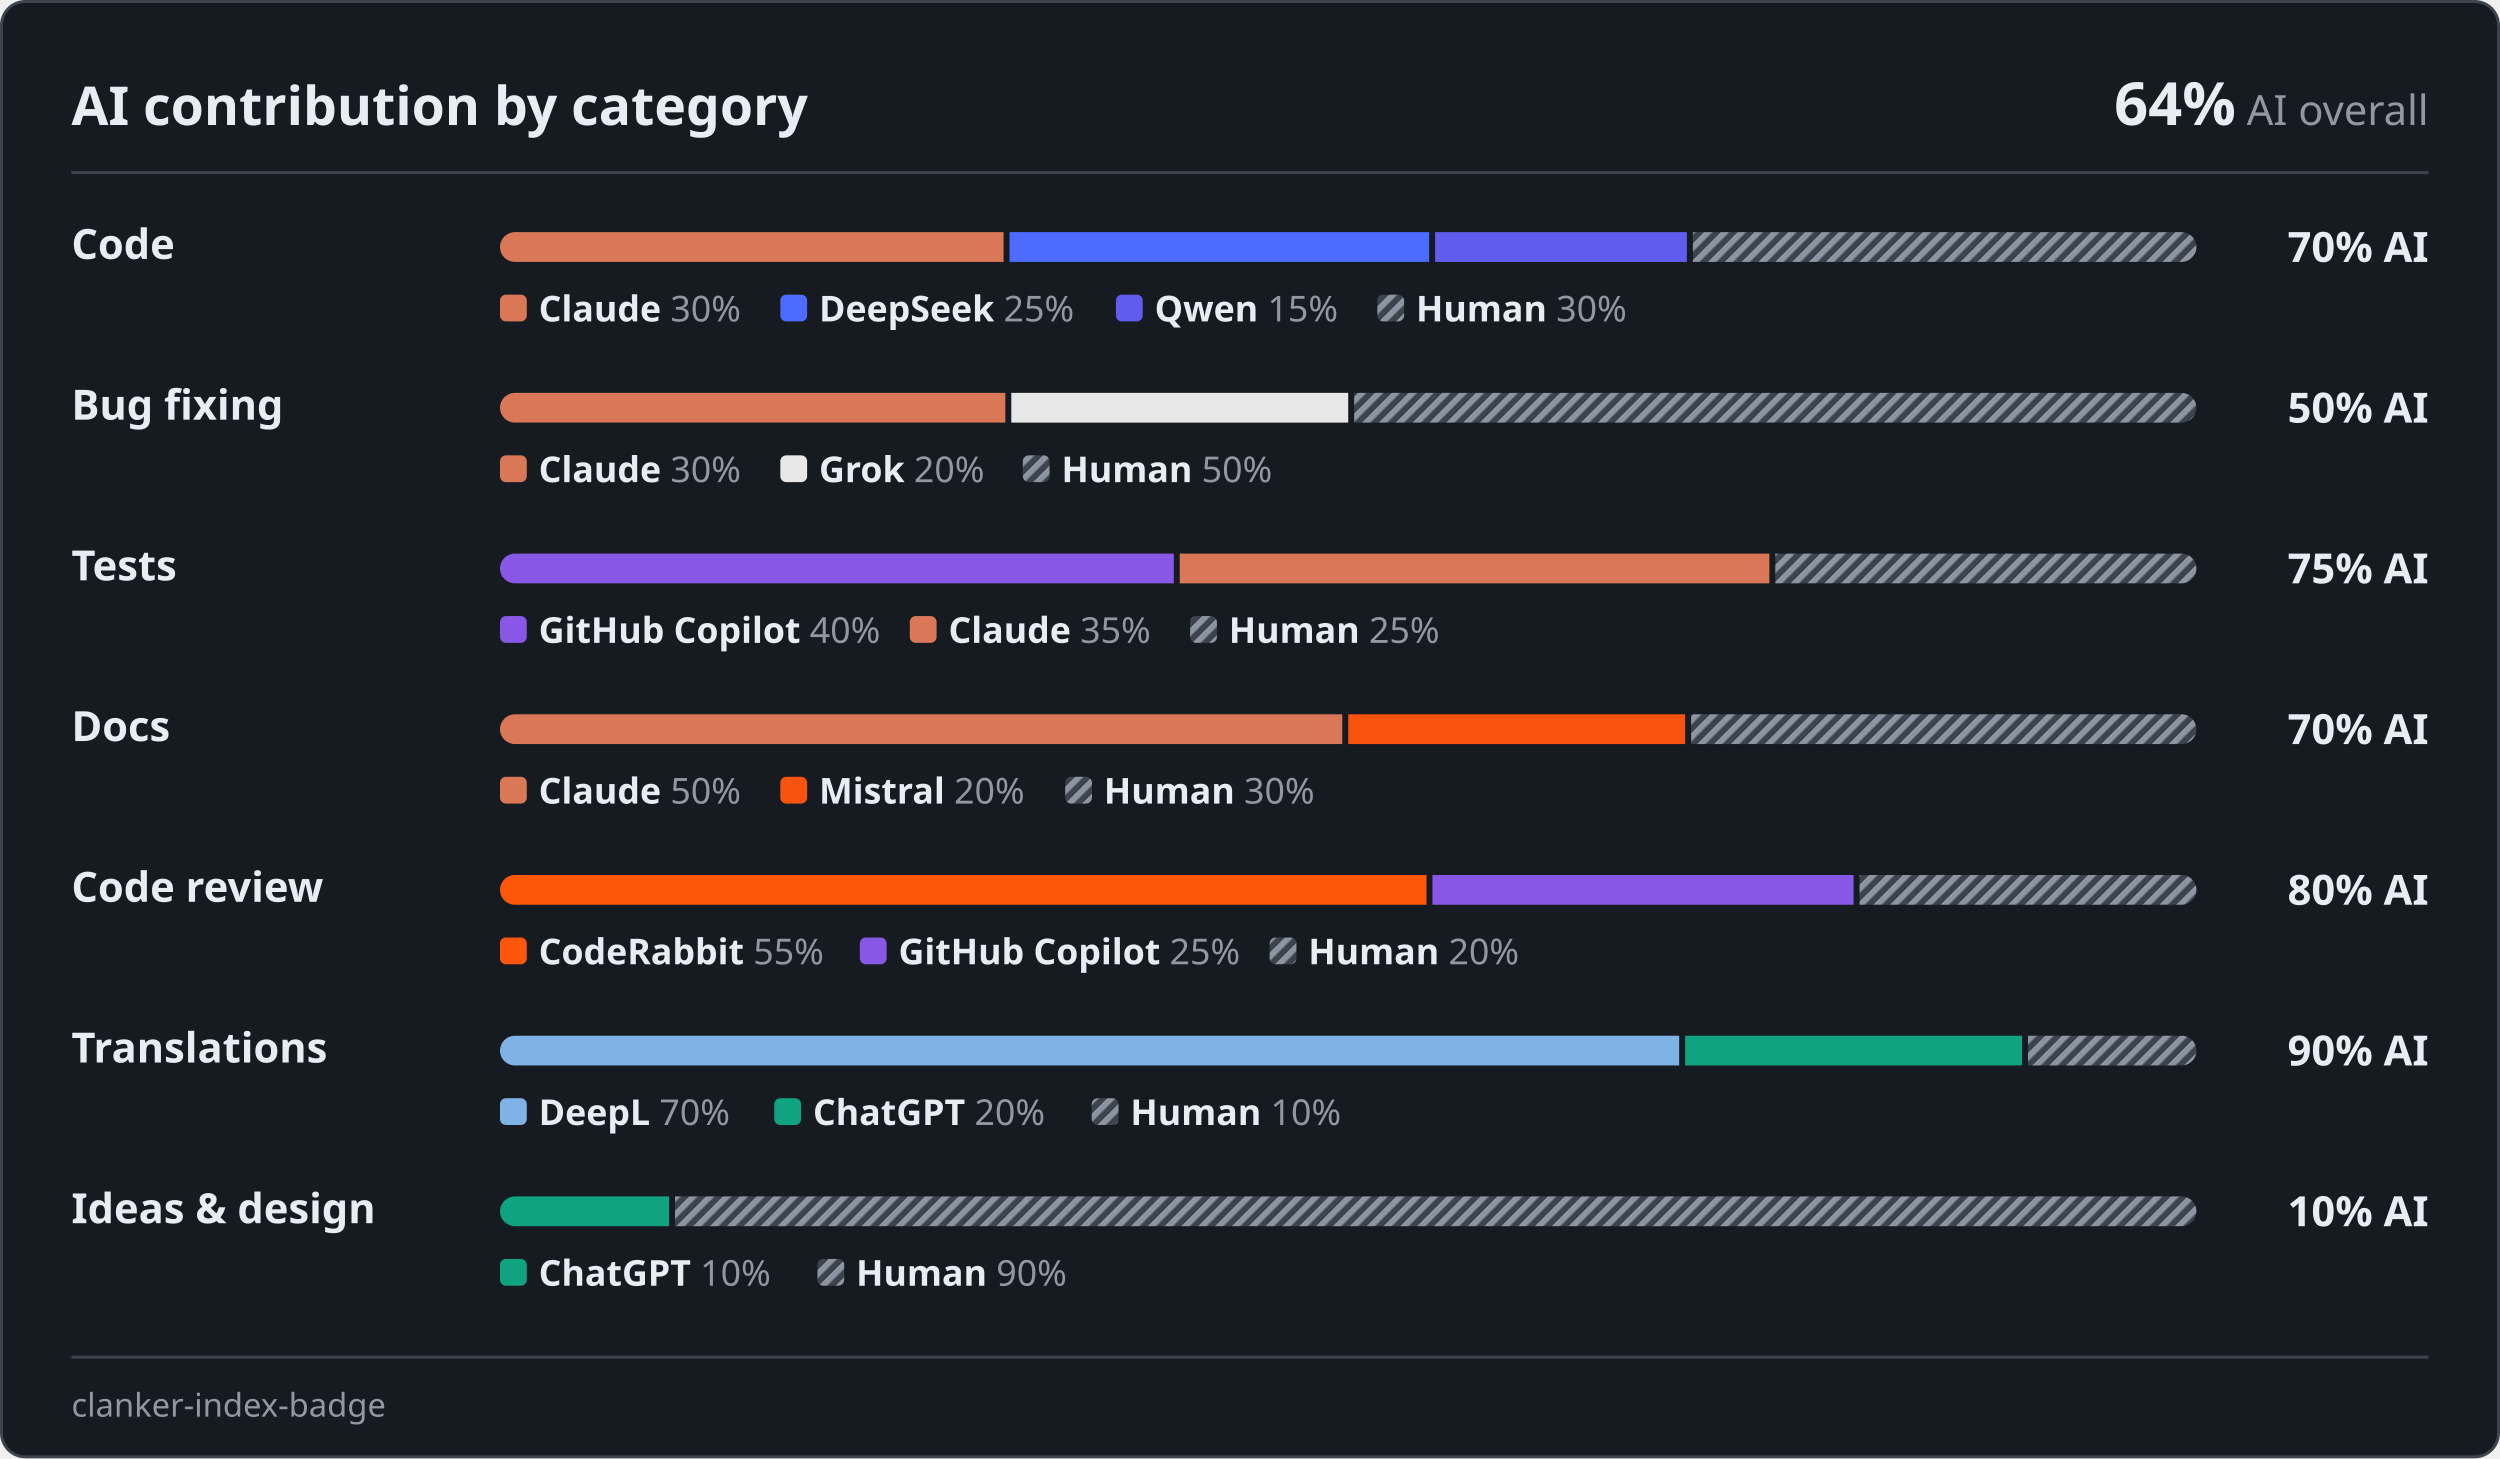
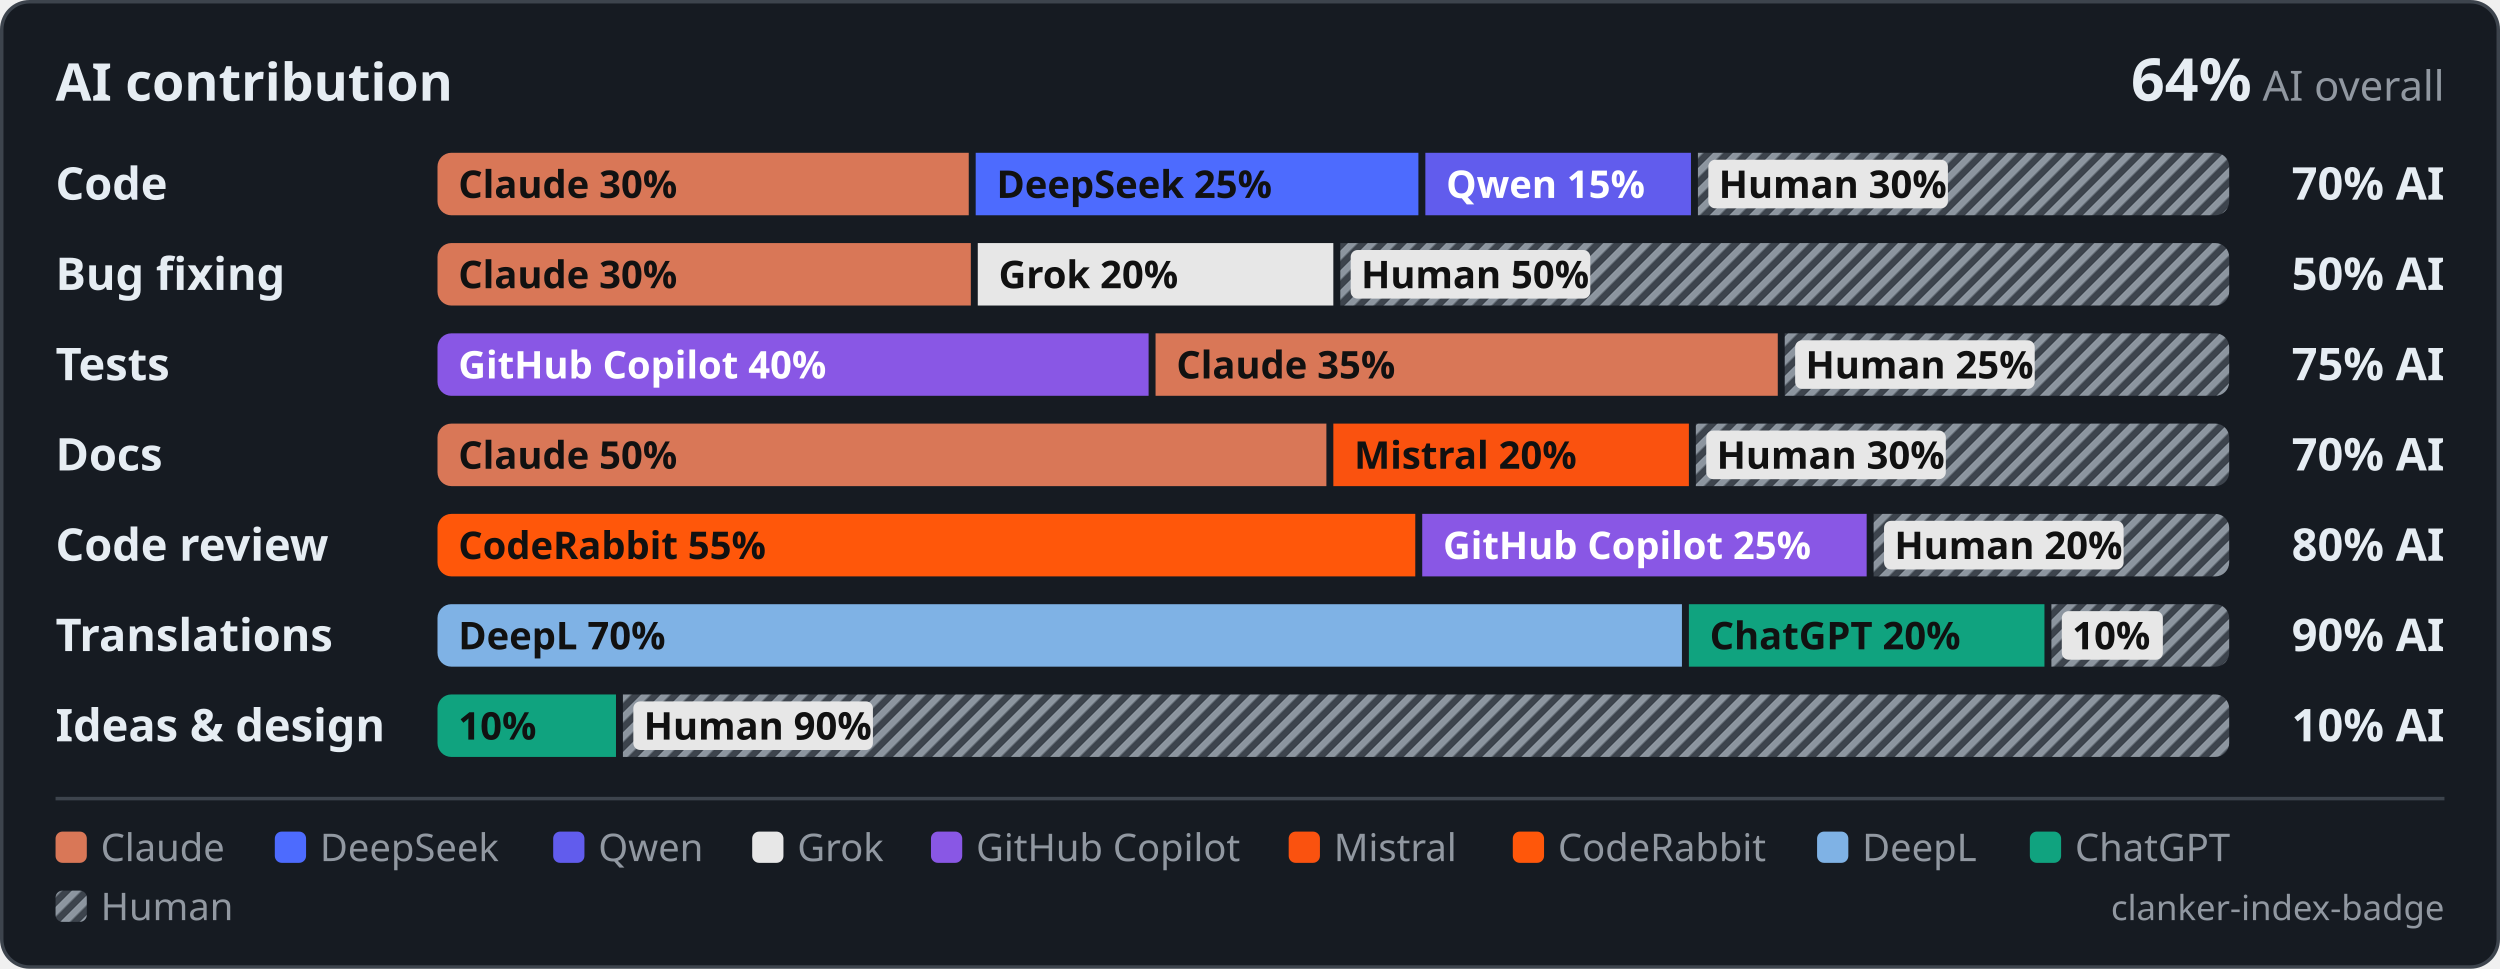
- <svg xmlns="http://www.w3.org/2000/svg" width="840" height="490" viewBox="0 0 840 490" role="img" aria-labelledby="t">
+ <svg xmlns="http://www.w3.org/2000/svg" width="720" height="279" viewBox="0 0 720 279" role="img" aria-labelledby="t">
  <defs>
    <pattern id="f0" width="4" height="4" patternUnits="userSpaceOnUse" patternTransform="rotate(45)">
      <rect width="4" height="4" fill="#3d444d" />
      <rect width="2" height="4" fill="#8c959f" />
    </pattern>
  </defs>
-   <rect x="0.5" y="0.5" width="839" height="489" rx="8" fill="#161b22" stroke="#3d444d" stroke-width="1" />
+   <rect x="0.5" y="0.5" width="719" height="278" rx="8" fill="#161b22" stroke="#3d444d" stroke-width="1" />
  <g font-family="-apple-system, BlinkMacSystemFont, 'Segoe UI', 'Noto Sans', Helvetica, Arial, sans-serif">
-     <text x="24" y="42" font-size="18" font-weight="600" fill="#e6edf3">AI contribution by category</text>
-     <text x="816" y="42" text-anchor="end" font-size="14" fill="#9198a1">
-       <tspan font-size="20" font-weight="700" fill="#e6edf3">64%</tspan> AI overall</text>
-     <line x1="24" y1="58" x2="816" y2="58" stroke="#3d444d" />
-     <text x="24" y="87" font-size="14" font-weight="600" fill="#e6edf3">Code</text>
+     <text x="16" y="29" font-size="15" font-weight="600" fill="#e6edf3">AI contribution</text>
+     <text x="704" y="29" text-anchor="end" font-size="12" fill="#9198a1">
+       <tspan font-size="17" font-weight="800" fill="#e6edf3">64%</tspan> AI overall</text>
+     <text x="16" y="57.5" font-size="13" font-weight="600" fill="#e6edf3">Code</text>
    <clipPath id="c0">
-       <rect x="168" y="78" width="570" height="10" rx="5" />
+       <rect x="126" y="44" width="516" height="18" rx="4" />
    </clipPath>
    <g clip-path="url(#c0)">
-       <rect x="168.00" y="78" width="169.20" height="10" fill="#D97757" />
-       <rect x="339.20" y="78" width="141.00" height="10" fill="#4D6BFE" />
-       <rect x="482.20" y="78" width="84.60" height="10" fill="#615CED" />
-       <rect x="568.80" y="78" width="169.20" height="10" fill="url(#f0)" />
+       <rect x="126.00" y="44" width="153.00" height="18" fill="#D97757" />
+       <text x="132.00" y="57" font-size="11" font-weight="600" fill="#111111">Claude 30%</text>
+       <rect x="281.00" y="44" width="127.50" height="18" fill="#4D6BFE" />
+       <text x="287.00" y="57" font-size="11" font-weight="600" fill="#111111">DeepSeek 25%</text>
+       <rect x="410.50" y="44" width="76.50" height="18" fill="#615CED" />
+       <text x="416.50" y="57" font-size="11" font-weight="600" fill="#ffffff">Qwen 15%</text>
+       <rect x="489.00" y="44" width="153.00" height="18" fill="url(#f0)" />
+       <rect x="492.00" y="46" width="69.0" height="14" rx="2" fill="#E7E7E7" />
+       <text x="495.00" y="57" font-size="11" font-weight="600" fill="#111111">Human 30%</text>
    </g>
-     <text x="816" y="88" text-anchor="end" font-size="14" font-weight="700" fill="#e6edf3">70% AI</text>
-     <rect x="168" y="99" width="9" height="9" rx="2" fill="#D97757" />
-     <text x="181" y="108" font-size="12" fill="#9198a1">
-       <tspan font-weight="600" fill="#e6edf3">Claude</tspan> 30%</text>
-     <rect x="262.192" y="99" width="9" height="9" rx="2" fill="#4D6BFE" />
-     <text x="275.192" y="108" font-size="12" fill="#9198a1">
-       <tspan font-weight="600" fill="#e6edf3">DeepSeek</tspan> 25%</text>
-     <rect x="374.955" y="99" width="9" height="9" rx="2" fill="#615CED" />
-     <text x="387.955" y="108" font-size="12" fill="#9198a1">
-       <tspan font-weight="600" fill="#e6edf3">Qwen</tspan> 15%</text>
-     <rect x="462.787" y="99" width="9" height="9" rx="2" fill="url(#f0)" />
-     <text x="475.787" y="108" font-size="12" fill="#9198a1">
-       <tspan font-weight="600" fill="#e6edf3">Human</tspan> 30%</text>
-     <text x="24" y="141" font-size="14" font-weight="600" fill="#e6edf3">Bug fixing</text>
+     <text x="704" y="57.5" text-anchor="end" font-size="13" font-weight="700" fill="#e6edf3">70% AI</text>
+     <text x="16" y="83.5" font-size="13" font-weight="600" fill="#e6edf3">Bug fixing</text>
    <clipPath id="c1">
-       <rect x="168" y="132" width="570" height="10" rx="5" />
+       <rect x="126" y="70" width="516" height="18" rx="4" />
    </clipPath>
    <g clip-path="url(#c1)">
-       <rect x="168.00" y="132" width="169.80" height="10" fill="#D97757" />
-       <rect x="339.80" y="132" width="113.20" height="10" fill="#E7E7E7" />
-       <rect x="455.00" y="132" width="283.00" height="10" fill="url(#f0)" />
+       <rect x="126.00" y="70" width="153.60" height="18" fill="#D97757" />
+       <text x="132.00" y="83" font-size="11" font-weight="600" fill="#111111">Claude 30%</text>
+       <rect x="281.60" y="70" width="102.40" height="18" fill="#E7E7E7" />
+       <text x="287.60" y="83" font-size="11" font-weight="600" fill="#111111">Grok 20%</text>
+       <rect x="386.00" y="70" width="256.00" height="18" fill="url(#f0)" />
+       <rect x="389.00" y="72" width="69.0" height="14" rx="2" fill="#E7E7E7" />
+       <text x="392.00" y="83" font-size="11" font-weight="600" fill="#111111">Human 50%</text>
    </g>
-     <text x="816" y="142" text-anchor="end" font-size="14" font-weight="700" fill="#e6edf3">50% AI</text>
-     <rect x="168" y="153" width="9" height="9" rx="2" fill="#D97757" />
-     <text x="181" y="162" font-size="12" fill="#9198a1">
-       <tspan font-weight="600" fill="#e6edf3">Claude</tspan> 30%</text>
-     <rect x="262.192" y="153" width="9" height="9" rx="2" fill="#E7E7E7" />
-     <text x="275.192" y="162" font-size="12" fill="#9198a1">
-       <tspan font-weight="600" fill="#e6edf3">Grok</tspan> 20%</text>
-     <rect x="343.664" y="153" width="9" height="9" rx="2" fill="url(#f0)" />
-     <text x="356.664" y="162" font-size="12" fill="#9198a1">
-       <tspan font-weight="600" fill="#e6edf3">Human</tspan> 50%</text>
-     <text x="24" y="195" font-size="14" font-weight="600" fill="#e6edf3">Tests</text>
+     <text x="704" y="83.5" text-anchor="end" font-size="13" font-weight="700" fill="#e6edf3">50% AI</text>
+     <text x="16" y="109.5" font-size="13" font-weight="600" fill="#e6edf3">Tests</text>
    <clipPath id="c2">
-       <rect x="168" y="186" width="570" height="10" rx="5" />
+       <rect x="126" y="96" width="516" height="18" rx="4" />
    </clipPath>
    <g clip-path="url(#c2)">
-       <rect x="168.00" y="186" width="226.40" height="10" fill="#8957E5" />
-       <rect x="396.40" y="186" width="198.10" height="10" fill="#D97757" />
-       <rect x="596.50" y="186" width="141.50" height="10" fill="url(#f0)" />
+       <rect x="126.00" y="96" width="204.80" height="18" fill="#8957E5" />
+       <text x="132.00" y="109" font-size="11" font-weight="600" fill="#ffffff">GitHub Copilot 40%</text>
+       <rect x="332.80" y="96" width="179.20" height="18" fill="#D97757" />
+       <text x="338.80" y="109" font-size="11" font-weight="600" fill="#111111">Claude 35%</text>
+       <rect x="514.00" y="96" width="128.00" height="18" fill="url(#f0)" />
+       <rect x="517.00" y="98" width="69.0" height="14" rx="2" fill="#E7E7E7" />
+       <text x="520.00" y="109" font-size="11" font-weight="600" fill="#111111">Human 25%</text>
    </g>
-     <text x="816" y="196" text-anchor="end" font-size="14" font-weight="700" fill="#e6edf3">75% AI</text>
-     <rect x="168" y="207" width="9" height="9" rx="2" fill="#8957E5" />
-     <text x="181" y="216" font-size="12" fill="#9198a1">
-       <tspan font-weight="600" fill="#e6edf3">GitHub Copilot</tspan> 40%</text>
-     <rect x="305.694" y="207" width="9" height="9" rx="2" fill="#D97757" />
-     <text x="318.694" y="216" font-size="12" fill="#9198a1">
-       <tspan font-weight="600" fill="#e6edf3">Claude</tspan> 35%</text>
-     <rect x="399.886" y="207" width="9" height="9" rx="2" fill="url(#f0)" />
-     <text x="412.886" y="216" font-size="12" fill="#9198a1">
-       <tspan font-weight="600" fill="#e6edf3">Human</tspan> 25%</text>
-     <text x="24" y="249" font-size="14" font-weight="600" fill="#e6edf3">Docs</text>
+     <text x="704" y="109.5" text-anchor="end" font-size="13" font-weight="700" fill="#e6edf3">75% AI</text>
+     <text x="16" y="135.5" font-size="13" font-weight="600" fill="#e6edf3">Docs</text>
    <clipPath id="c3">
-       <rect x="168" y="240" width="570" height="10" rx="5" />
+       <rect x="126" y="122" width="516" height="18" rx="4" />
    </clipPath>
    <g clip-path="url(#c3)">
-       <rect x="168.00" y="240" width="283.00" height="10" fill="#D97757" />
-       <rect x="453.00" y="240" width="113.20" height="10" fill="#FA520F" />
-       <rect x="568.20" y="240" width="169.80" height="10" fill="url(#f0)" />
+       <rect x="126.00" y="122" width="256.00" height="18" fill="#D97757" />
+       <text x="132.00" y="135" font-size="11" font-weight="600" fill="#111111">Claude 50%</text>
+       <rect x="384.00" y="122" width="102.40" height="18" fill="#FA520F" />
+       <text x="390.00" y="135" font-size="11" font-weight="600" fill="#111111">Mistral 20%</text>
+       <rect x="488.40" y="122" width="153.60" height="18" fill="url(#f0)" />
+       <rect x="491.40" y="124" width="69.0" height="14" rx="2" fill="#E7E7E7" />
+       <text x="494.40" y="135" font-size="11" font-weight="600" fill="#111111">Human 30%</text>
    </g>
-     <text x="816" y="250" text-anchor="end" font-size="14" font-weight="700" fill="#e6edf3">70% AI</text>
-     <rect x="168" y="261" width="9" height="9" rx="2" fill="#D97757" />
-     <text x="181" y="270" font-size="12" fill="#9198a1">
-       <tspan font-weight="600" fill="#e6edf3">Claude</tspan> 50%</text>
-     <rect x="262.192" y="261" width="9" height="9" rx="2" fill="#FA520F" />
-     <text x="275.192" y="270" font-size="12" fill="#9198a1">
-       <tspan font-weight="600" fill="#e6edf3">Mistral</tspan> 20%</text>
-     <rect x="357.91" y="261" width="9" height="9" rx="2" fill="url(#f0)" />
-     <text x="370.91" y="270" font-size="12" fill="#9198a1">
-       <tspan font-weight="600" fill="#e6edf3">Human</tspan> 30%</text>
-     <text x="24" y="303" font-size="14" font-weight="600" fill="#e6edf3">Code review</text>
+     <text x="704" y="135.5" text-anchor="end" font-size="13" font-weight="700" fill="#e6edf3">70% AI</text>
+     <text x="16" y="161.5" font-size="13" font-weight="600" fill="#e6edf3">Code review</text>
    <clipPath id="c4">
-       <rect x="168" y="294" width="570" height="10" rx="5" />
+       <rect x="126" y="148" width="516" height="18" rx="4" />
    </clipPath>
    <g clip-path="url(#c4)">
-       <rect x="168.00" y="294" width="311.30" height="10" fill="#FF570A" />
-       <rect x="481.30" y="294" width="141.50" height="10" fill="#8957E5" />
-       <rect x="624.80" y="294" width="113.20" height="10" fill="url(#f0)" />
+       <rect x="126.00" y="148" width="281.60" height="18" fill="#FF570A" />
+       <text x="132.00" y="161" font-size="11" font-weight="600" fill="#111111">CodeRabbit 55%</text>
+       <rect x="409.60" y="148" width="128.00" height="18" fill="#8957E5" />
+       <text x="415.60" y="161" font-size="11" font-weight="600" fill="#ffffff">GitHub Copilot 25%</text>
+       <rect x="539.60" y="148" width="102.40" height="18" fill="url(#f0)" />
+       <rect x="542.60" y="150" width="69.0" height="14" rx="2" fill="#E7E7E7" />
+       <text x="545.60" y="161" font-size="11" font-weight="600" fill="#111111">Human 20%</text>
    </g>
-     <text x="816" y="304" text-anchor="end" font-size="14" font-weight="700" fill="#e6edf3">80% AI</text>
-     <rect x="168" y="315" width="9" height="9" rx="2" fill="#FF570A" />
-     <text x="181" y="324" font-size="12" fill="#9198a1">
-       <tspan font-weight="600" fill="#e6edf3">CodeRabbit</tspan> 55%</text>
-     <rect x="288.904" y="315" width="9" height="9" rx="2" fill="#8957E5" />
-     <text x="301.904" y="324" font-size="12" fill="#9198a1">
-       <tspan font-weight="600" fill="#e6edf3">GitHub Copilot</tspan> 25%</text>
-     <rect x="426.598" y="315" width="9" height="9" rx="2" fill="url(#f0)" />
-     <text x="439.598" y="324" font-size="12" fill="#9198a1">
-       <tspan font-weight="600" fill="#e6edf3">Human</tspan> 20%</text>
-     <text x="24" y="357" font-size="14" font-weight="600" fill="#e6edf3">Translations</text>
+     <text x="704" y="161.5" text-anchor="end" font-size="13" font-weight="700" fill="#e6edf3">80% AI</text>
+     <text x="16" y="187.5" font-size="13" font-weight="600" fill="#e6edf3">Translations</text>
    <clipPath id="c5">
-       <rect x="168" y="348" width="570" height="10" rx="5" />
+       <rect x="126" y="174" width="516" height="18" rx="4" />
    </clipPath>
    <g clip-path="url(#c5)">
-       <rect x="168.00" y="348" width="396.20" height="10" fill="#7FB2E5" />
-       <rect x="566.20" y="348" width="113.20" height="10" fill="#10A37F" />
-       <rect x="681.40" y="348" width="56.60" height="10" fill="url(#f0)" />
+       <rect x="126.00" y="174" width="358.40" height="18" fill="#7FB2E5" />
+       <text x="132.00" y="187" font-size="11" font-weight="600" fill="#111111">DeepL 70%</text>
+       <rect x="486.40" y="174" width="102.40" height="18" fill="#10A37F" />
+       <text x="492.40" y="187" font-size="11" font-weight="600" fill="#111111">ChatGPT 20%</text>
+       <rect x="590.80" y="174" width="51.20" height="18" fill="url(#f0)" />
+       <rect x="593.80" y="176" width="29.1" height="14" rx="2" fill="#E7E7E7" />
+       <text x="596.80" y="187" font-size="11" font-weight="600" fill="#111111">10%</text>
    </g>
-     <text x="816" y="358" text-anchor="end" font-size="14" font-weight="700" fill="#e6edf3">90% AI</text>
-     <rect x="168" y="369" width="9" height="9" rx="2" fill="#7FB2E5" />
-     <text x="181" y="378" font-size="12" fill="#9198a1">
-       <tspan font-weight="600" fill="#e6edf3">DeepL</tspan> 70%</text>
-     <rect x="260.157" y="369" width="9" height="9" rx="2" fill="#10A37F" />
-     <text x="273.157" y="378" font-size="12" fill="#9198a1">
-       <tspan font-weight="600" fill="#e6edf3">ChatGPT</tspan> 20%</text>
-     <rect x="366.814" y="369" width="9" height="9" rx="2" fill="url(#f0)" />
-     <text x="379.814" y="378" font-size="12" fill="#9198a1">
-       <tspan font-weight="600" fill="#e6edf3">Human</tspan> 10%</text>
-     <text x="24" y="411" font-size="14" font-weight="600" fill="#e6edf3">Ideas &amp; design</text>
+     <text x="704" y="187.5" text-anchor="end" font-size="13" font-weight="700" fill="#e6edf3">90% AI</text>
+     <text x="16" y="213.5" font-size="13" font-weight="600" fill="#e6edf3">Ideas &amp; design</text>
    <clipPath id="c6">
-       <rect x="168" y="402" width="570" height="10" rx="5" />
+       <rect x="126" y="200" width="516" height="18" rx="4" />
    </clipPath>
    <g clip-path="url(#c6)">
-       <rect x="168.00" y="402" width="56.80" height="10" fill="#10A37F" />
-       <rect x="226.80" y="402" width="511.20" height="10" fill="url(#f0)" />
+       <rect x="126.00" y="200" width="51.40" height="18" fill="#10A37F" />
+       <text x="132.00" y="213" font-size="11" font-weight="600" fill="#111111">10%</text>
+       <rect x="179.40" y="200" width="462.60" height="18" fill="url(#f0)" />
+       <rect x="182.40" y="202" width="69.0" height="14" rx="2" fill="#E7E7E7" />
+       <text x="185.40" y="213" font-size="11" font-weight="600" fill="#111111">Human 90%</text>
    </g>
-     <text x="816" y="412" text-anchor="end" font-size="14" font-weight="700" fill="#e6edf3">10% AI</text>
-     <rect x="168" y="423" width="9" height="9" rx="2" fill="#10A37F" />
-     <text x="181" y="432" font-size="12" fill="#9198a1">
-       <tspan font-weight="600" fill="#e6edf3">ChatGPT</tspan> 10%</text>
-     <rect x="274.658" y="423" width="9" height="9" rx="2" fill="url(#f0)" />
-     <text x="287.658" y="432" font-size="12" fill="#9198a1">
-       <tspan font-weight="600" fill="#e6edf3">Human</tspan> 90%</text>
-     <line x1="24" y1="456" x2="816" y2="456" stroke="#3d444d" />
-     <text x="24" y="476" font-size="11" fill="#9198a1">clanker-index-badge</text>
+     <text x="704" y="213.5" text-anchor="end" font-size="13" font-weight="700" fill="#e6edf3">10% AI</text>
+     <line x1="16" y1="230" x2="704" y2="230" stroke="#3d444d" />
+     <rect x="16" y="239.5" width="9" height="9" rx="2" fill="#D97757" />
+     <text x="29" y="248" font-size="11" fill="#9198a1">Claude</text>
+     <rect x="79.146" y="239.5" width="9" height="9" rx="2" fill="#4D6BFE" />
+     <text x="92.146" y="248" font-size="11" fill="#9198a1">DeepSeek</text>
+     <rect x="159.316" y="239.5" width="9" height="9" rx="2" fill="#615CED" />
+     <text x="172.316" y="248" font-size="11" fill="#9198a1">Qwen</text>
+     <rect x="216.632" y="239.5" width="9" height="9" rx="2" fill="#E7E7E7" />
+     <text x="229.632" y="248" font-size="11" fill="#9198a1">Grok</text>
+     <rect x="268.118" y="239.5" width="9" height="9" rx="2" fill="#8957E5" />
+     <text x="281.118" y="248" font-size="11" fill="#9198a1">GitHub Copilot</text>
+     <rect x="371.141" y="239.5" width="9" height="9" rx="2" fill="#FA520F" />
+     <text x="384.141" y="248" font-size="11" fill="#9198a1">Mistral</text>
+     <rect x="435.686" y="239.5" width="9" height="9" rx="2" fill="#FF570A" />
+     <text x="448.686" y="248" font-size="11" fill="#9198a1">CodeRabbit</text>
+     <rect x="523.318" y="239.5" width="9" height="9" rx="2" fill="#7FB2E5" />
+     <text x="536.318" y="248" font-size="11" fill="#9198a1">DeepL</text>
+     <rect x="584.598" y="239.5" width="9" height="9" rx="2" fill="#10A37F" />
+     <text x="597.598" y="248" font-size="11" fill="#9198a1">ChatGPT</text>
+     <rect x="16" y="256.5" width="9" height="9" rx="2" fill="url(#f0)" />
+     <text x="29" y="265" font-size="11" fill="#9198a1">Human</text>
+     <text x="704" y="265" text-anchor="end" font-size="10" fill="#9198a1">clanker-index-badge</text>
  </g>
</svg>
